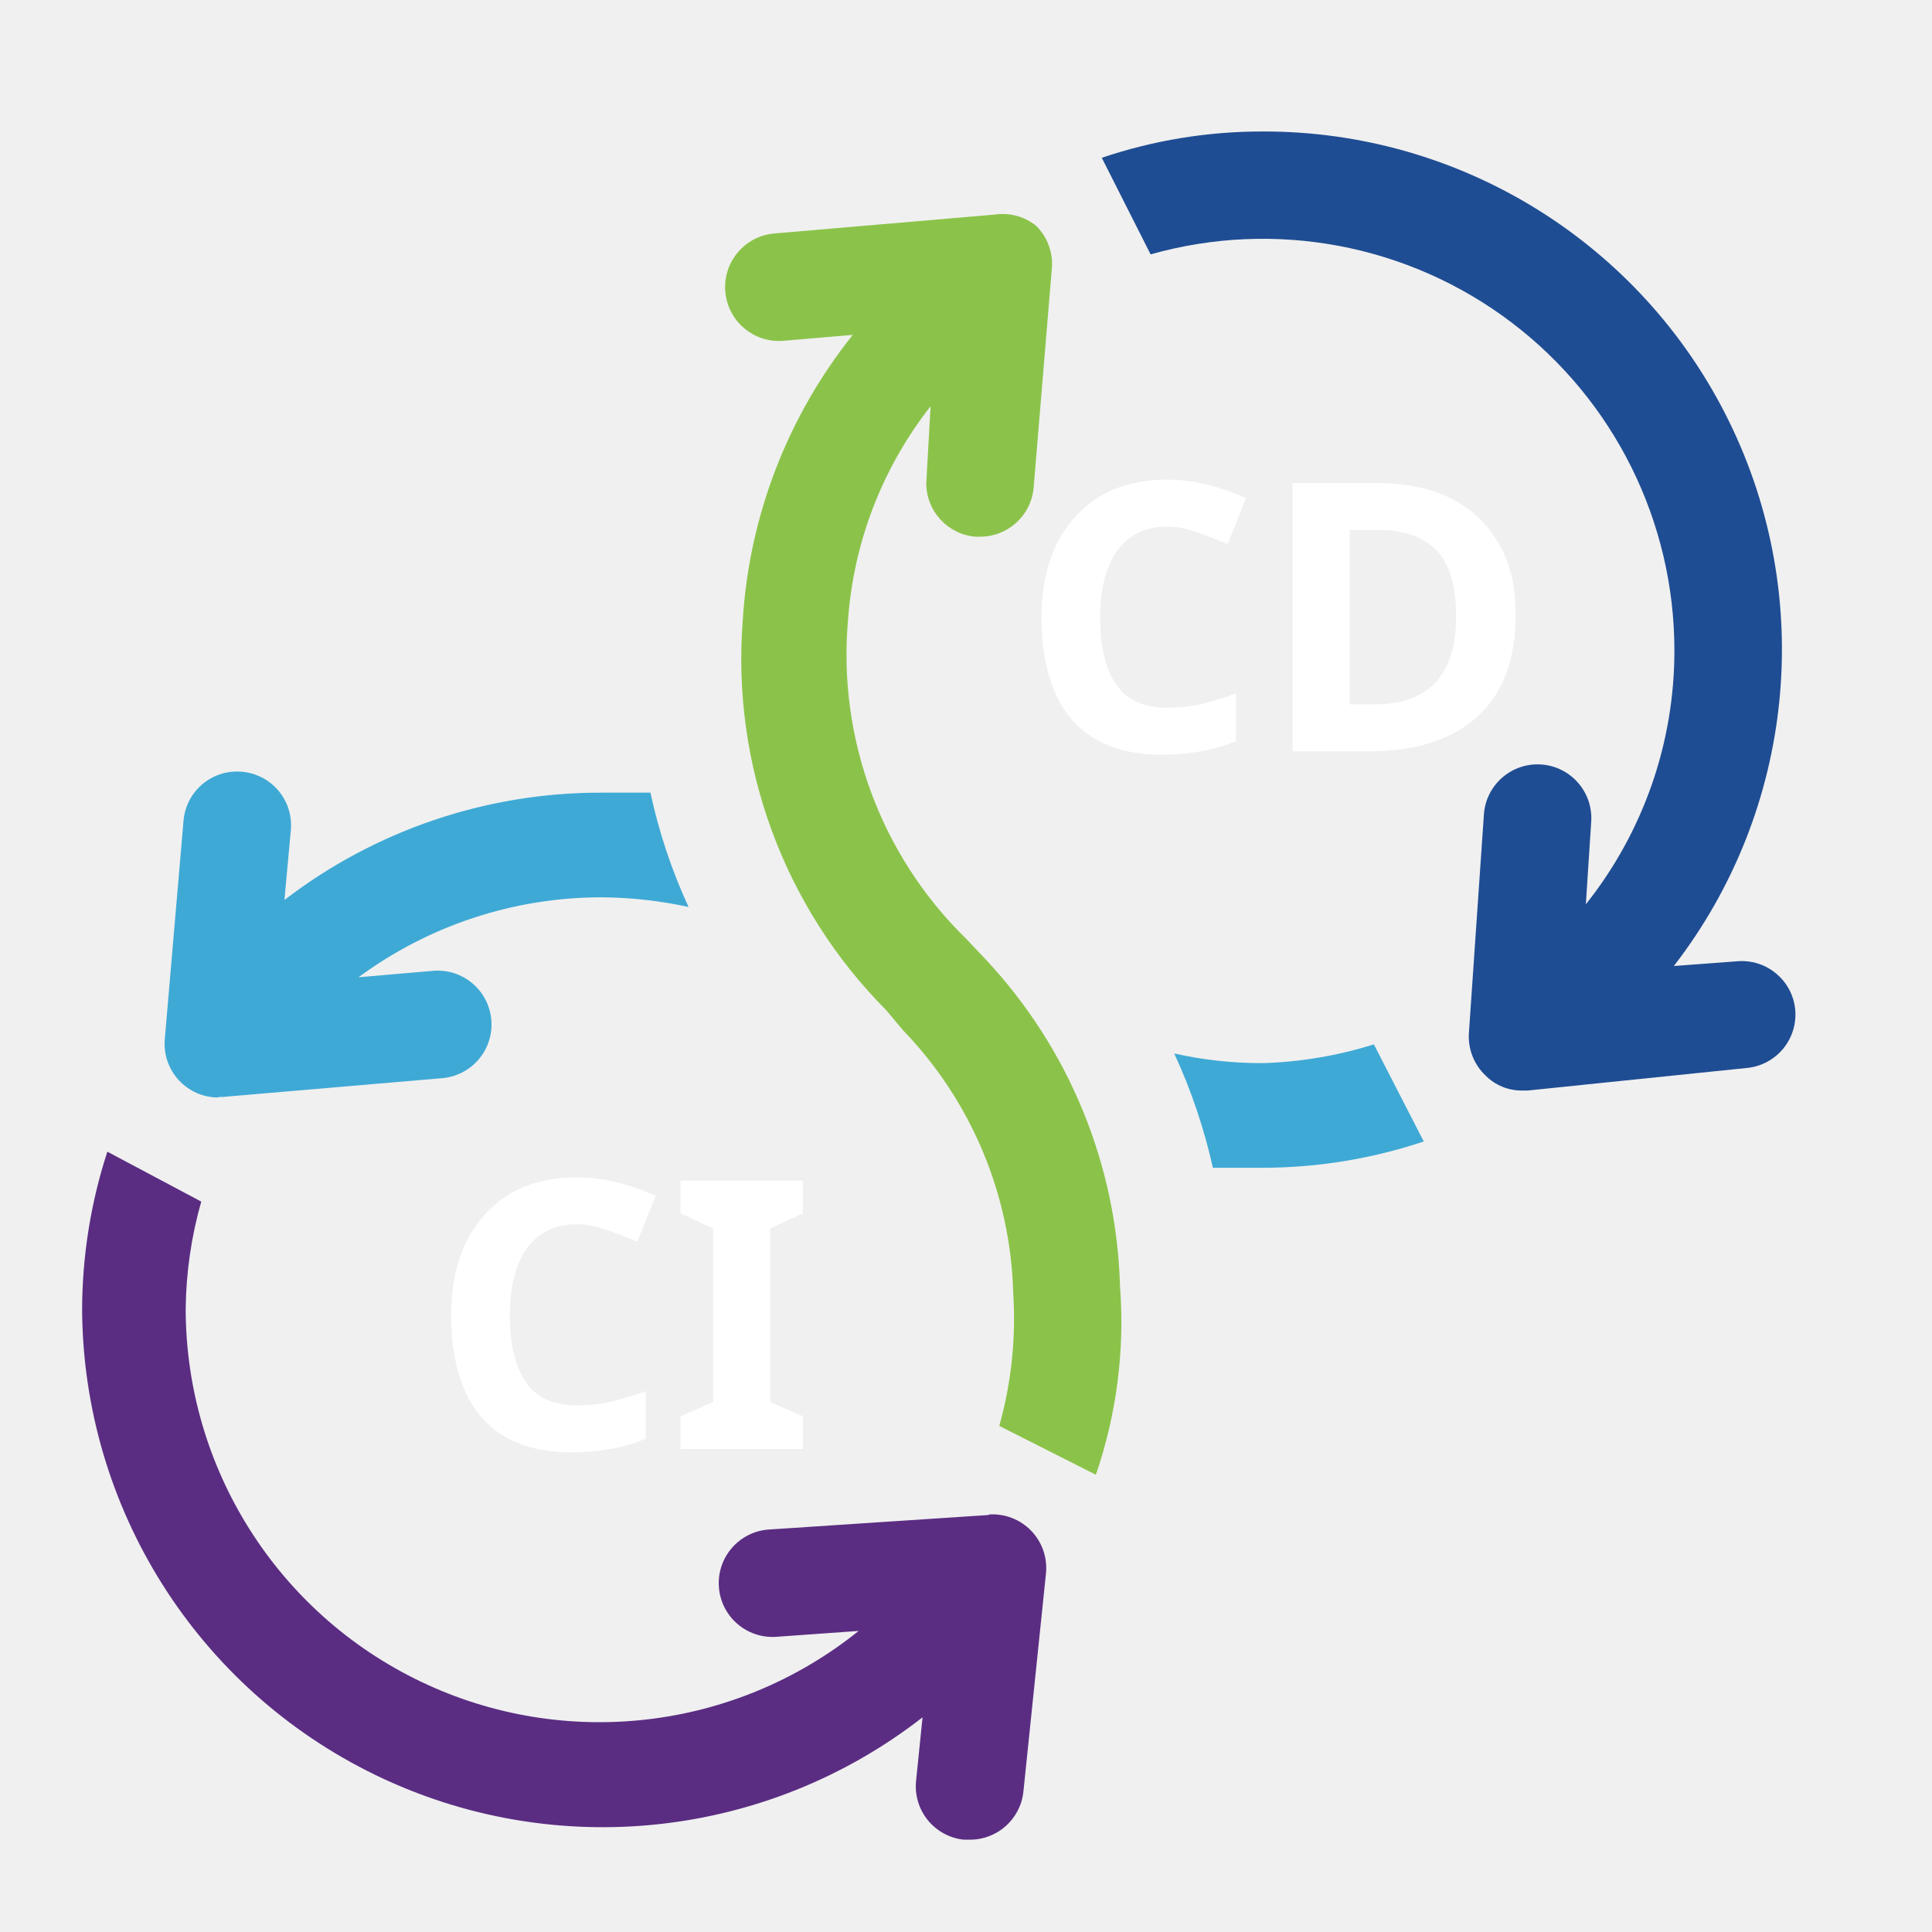
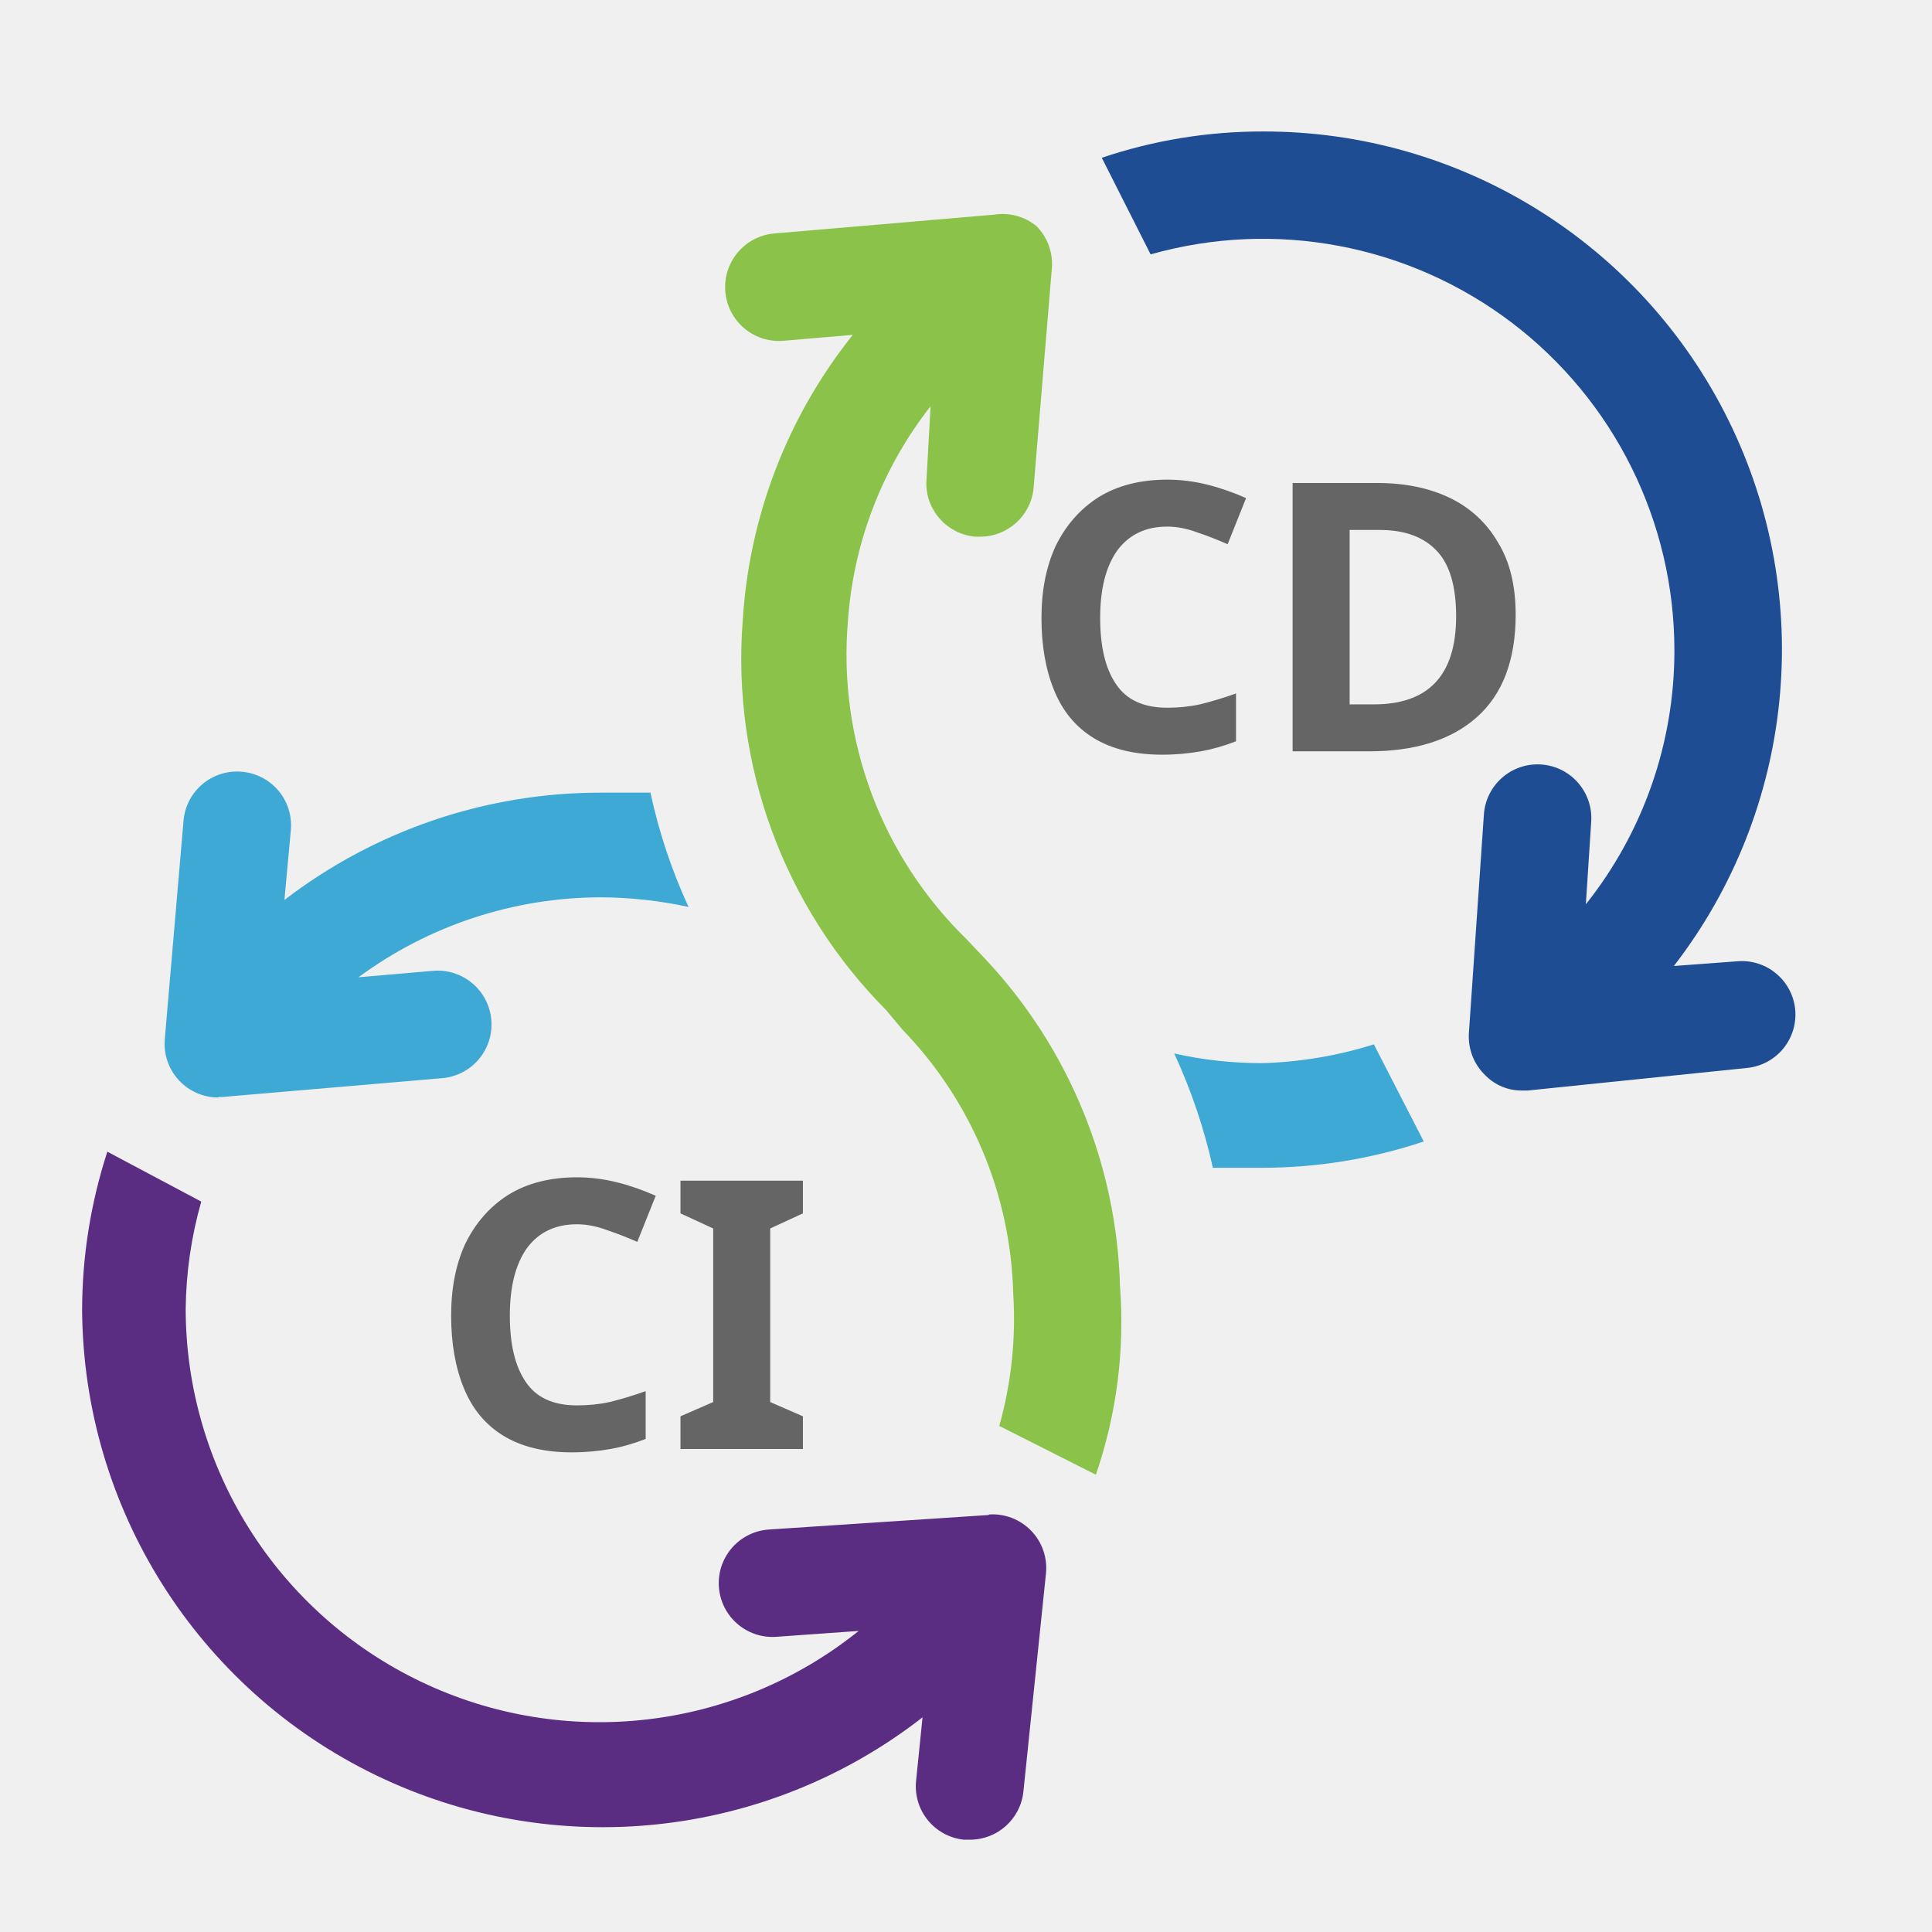
<svg xmlns="http://www.w3.org/2000/svg" viewBox="0 0 36 36">
  <style>
    .seg-ci   { fill: #5A2D82; }
    .seg-cd   { fill: #1F4D93; }
    .seg-test { fill: #8BC34A; }
    .seg-aux  { fill: #3FA9D5; }
-     .label    { fill: #FFFFFF; font: 700 7px/1 system-ui, sans-serif; }
+     .label    { fill: #666565; font: 700 7px/1 system-ui, sans-serif; }
  </style>
  <path class="seg-aux" d="M23.53,19.81a7.45,7.45,0,0,1-1.65-.18,10.48,10.48,0,0,1,.72,2.13c.3,0,.61,0,.93,0a9.52,9.52,0,0,0,3-.49l-.93-1.81A7.67,7.67,0,0,1,23.53,19.81Z" />
  <path class="seg-test" d="M18.36,17.87,18,17.49a7.4,7.4,0,0,1-2.2-5.92,7.31,7.31,0,0,1,1.54-4L17.26,9A1,1,0,0,0,18.17,10h.09a1,1,0,0,0,1-.91L19.6,5a1,1,0,0,0-.29-.79A1,1,0,0,0,18.52,4l-4.09.35a1,1,0,0,0,.17,2l1.29-.11a9.45,9.45,0,0,0-2.05,5.32,9.28,9.28,0,0,0,2.67,7.26l.31.37a7.33,7.33,0,0,1,2.06,4.91,7.39,7.39,0,0,1-.26,2.47l1.8.91a8.76,8.76,0,0,0,.45-3.51A9.28,9.28,0,0,0,18.36,17.87Z" />
  <path class="seg-cd" d="M32.4,17.91,31.19,18A9.65,9.65,0,0,0,23.53,2.45a9.33,9.33,0,0,0-3,.49l.91,1.8a7.67,7.67,0,0,1,9.76,7.39,7.58,7.58,0,0,1-1.65,4.72l.1-1.54a1,1,0,1,0-2-.13l-.28,4.08a1,1,0,0,0,.31.78.94.94,0,0,0,.69.28h.1l4.08-.42a1,1,0,0,0,.9-1.1A1,1,0,0,0,32.4,17.91Z" />
  <path class="seg-aux" d="M4.07,20.44h.08l4.09-.35a1,1,0,1,0-.17-2l-1.39.12a7.63,7.63,0,0,1,4.52-1.49,7.9,7.9,0,0,1,1.63.18,10.23,10.23,0,0,1-.71-2.13c-.3,0-.61,0-.92,0a9.66,9.66,0,0,0-5.9,2l.12-1.31a1,1,0,0,0-.92-1.08,1,1,0,0,0-1.08.91l-.35,4.08a1,1,0,0,0,1,1.08Z" />
  <path class="seg-ci" d="M18.42,28.23l-4.09.27a1,1,0,0,0,.13,2L16,30.39a7.71,7.71,0,0,1-12.54-6,7.6,7.6,0,0,1,.29-2L2,21.46a9.59,9.59,0,0,0-.47,2.95A9.7,9.7,0,0,0,17.19,32l-.12,1.18a1,1,0,0,0,.89,1.1h.11a1,1,0,0,0,1-.9l.42-4.06a1,1,0,0,0-1.06-1.1Z" />
  <text class="label" x="8" y="27">CI</text>
  <text class="label" x="19" y="14">CD</text>
</svg>
